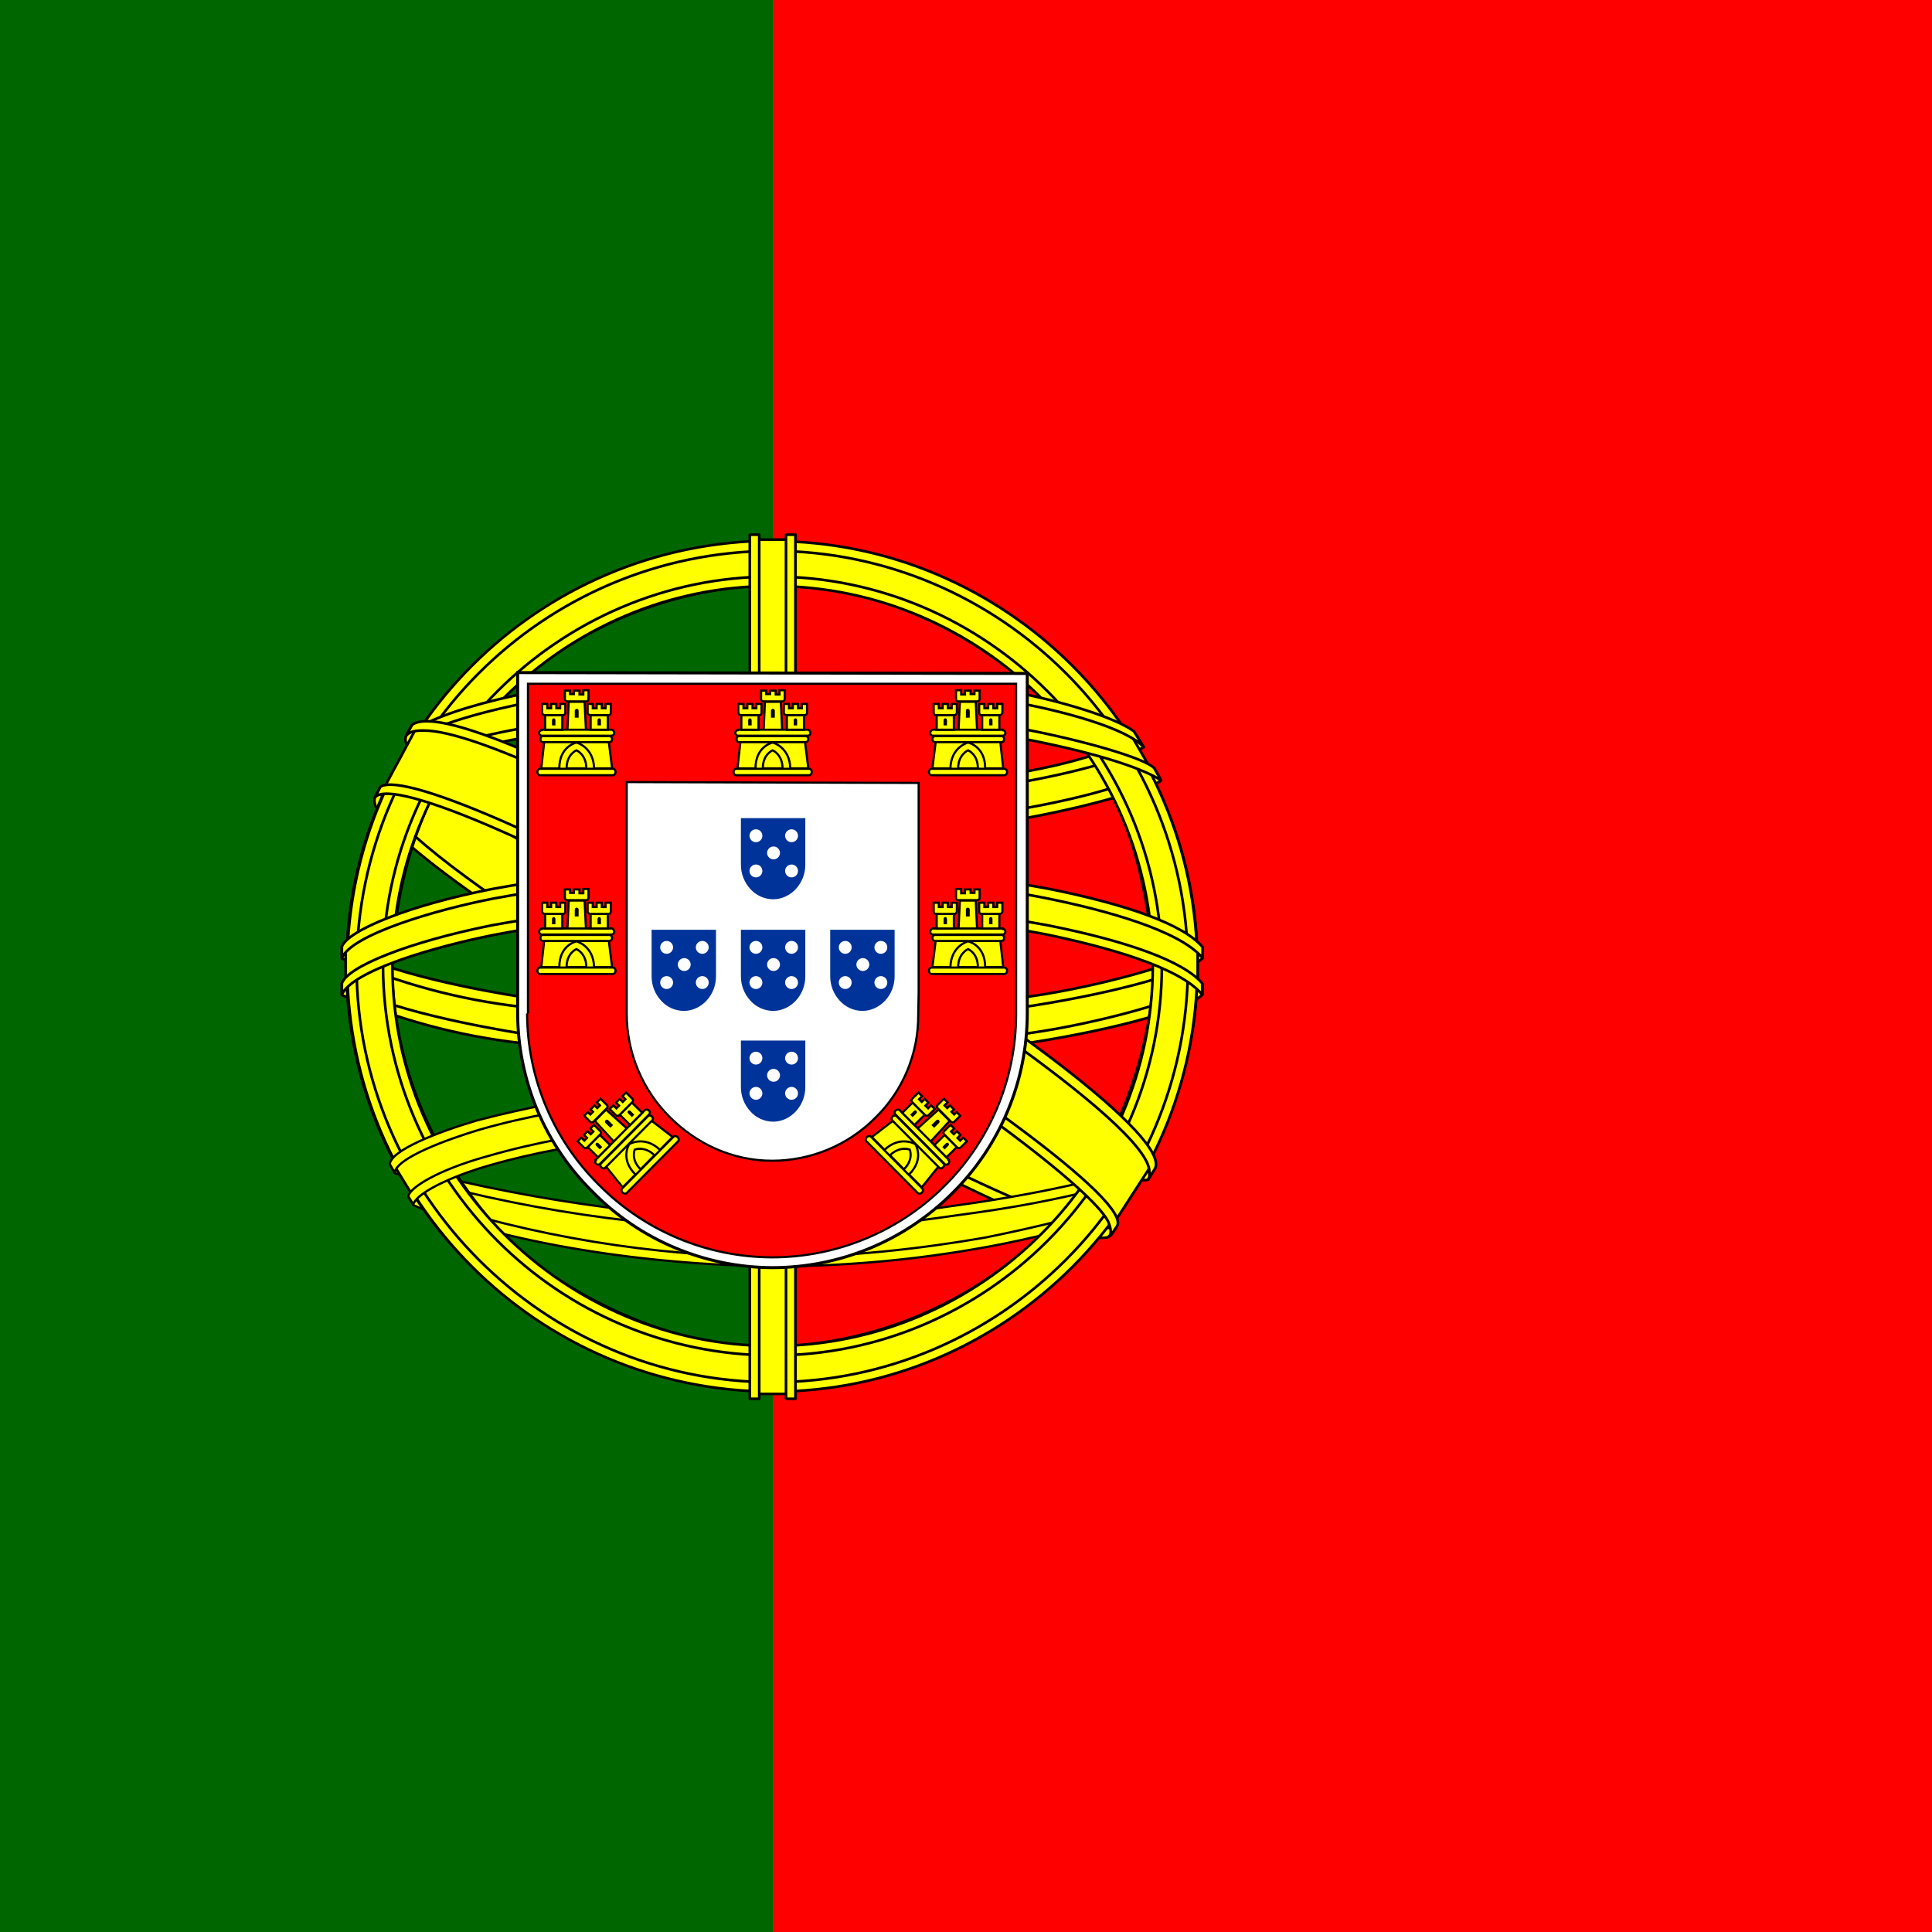
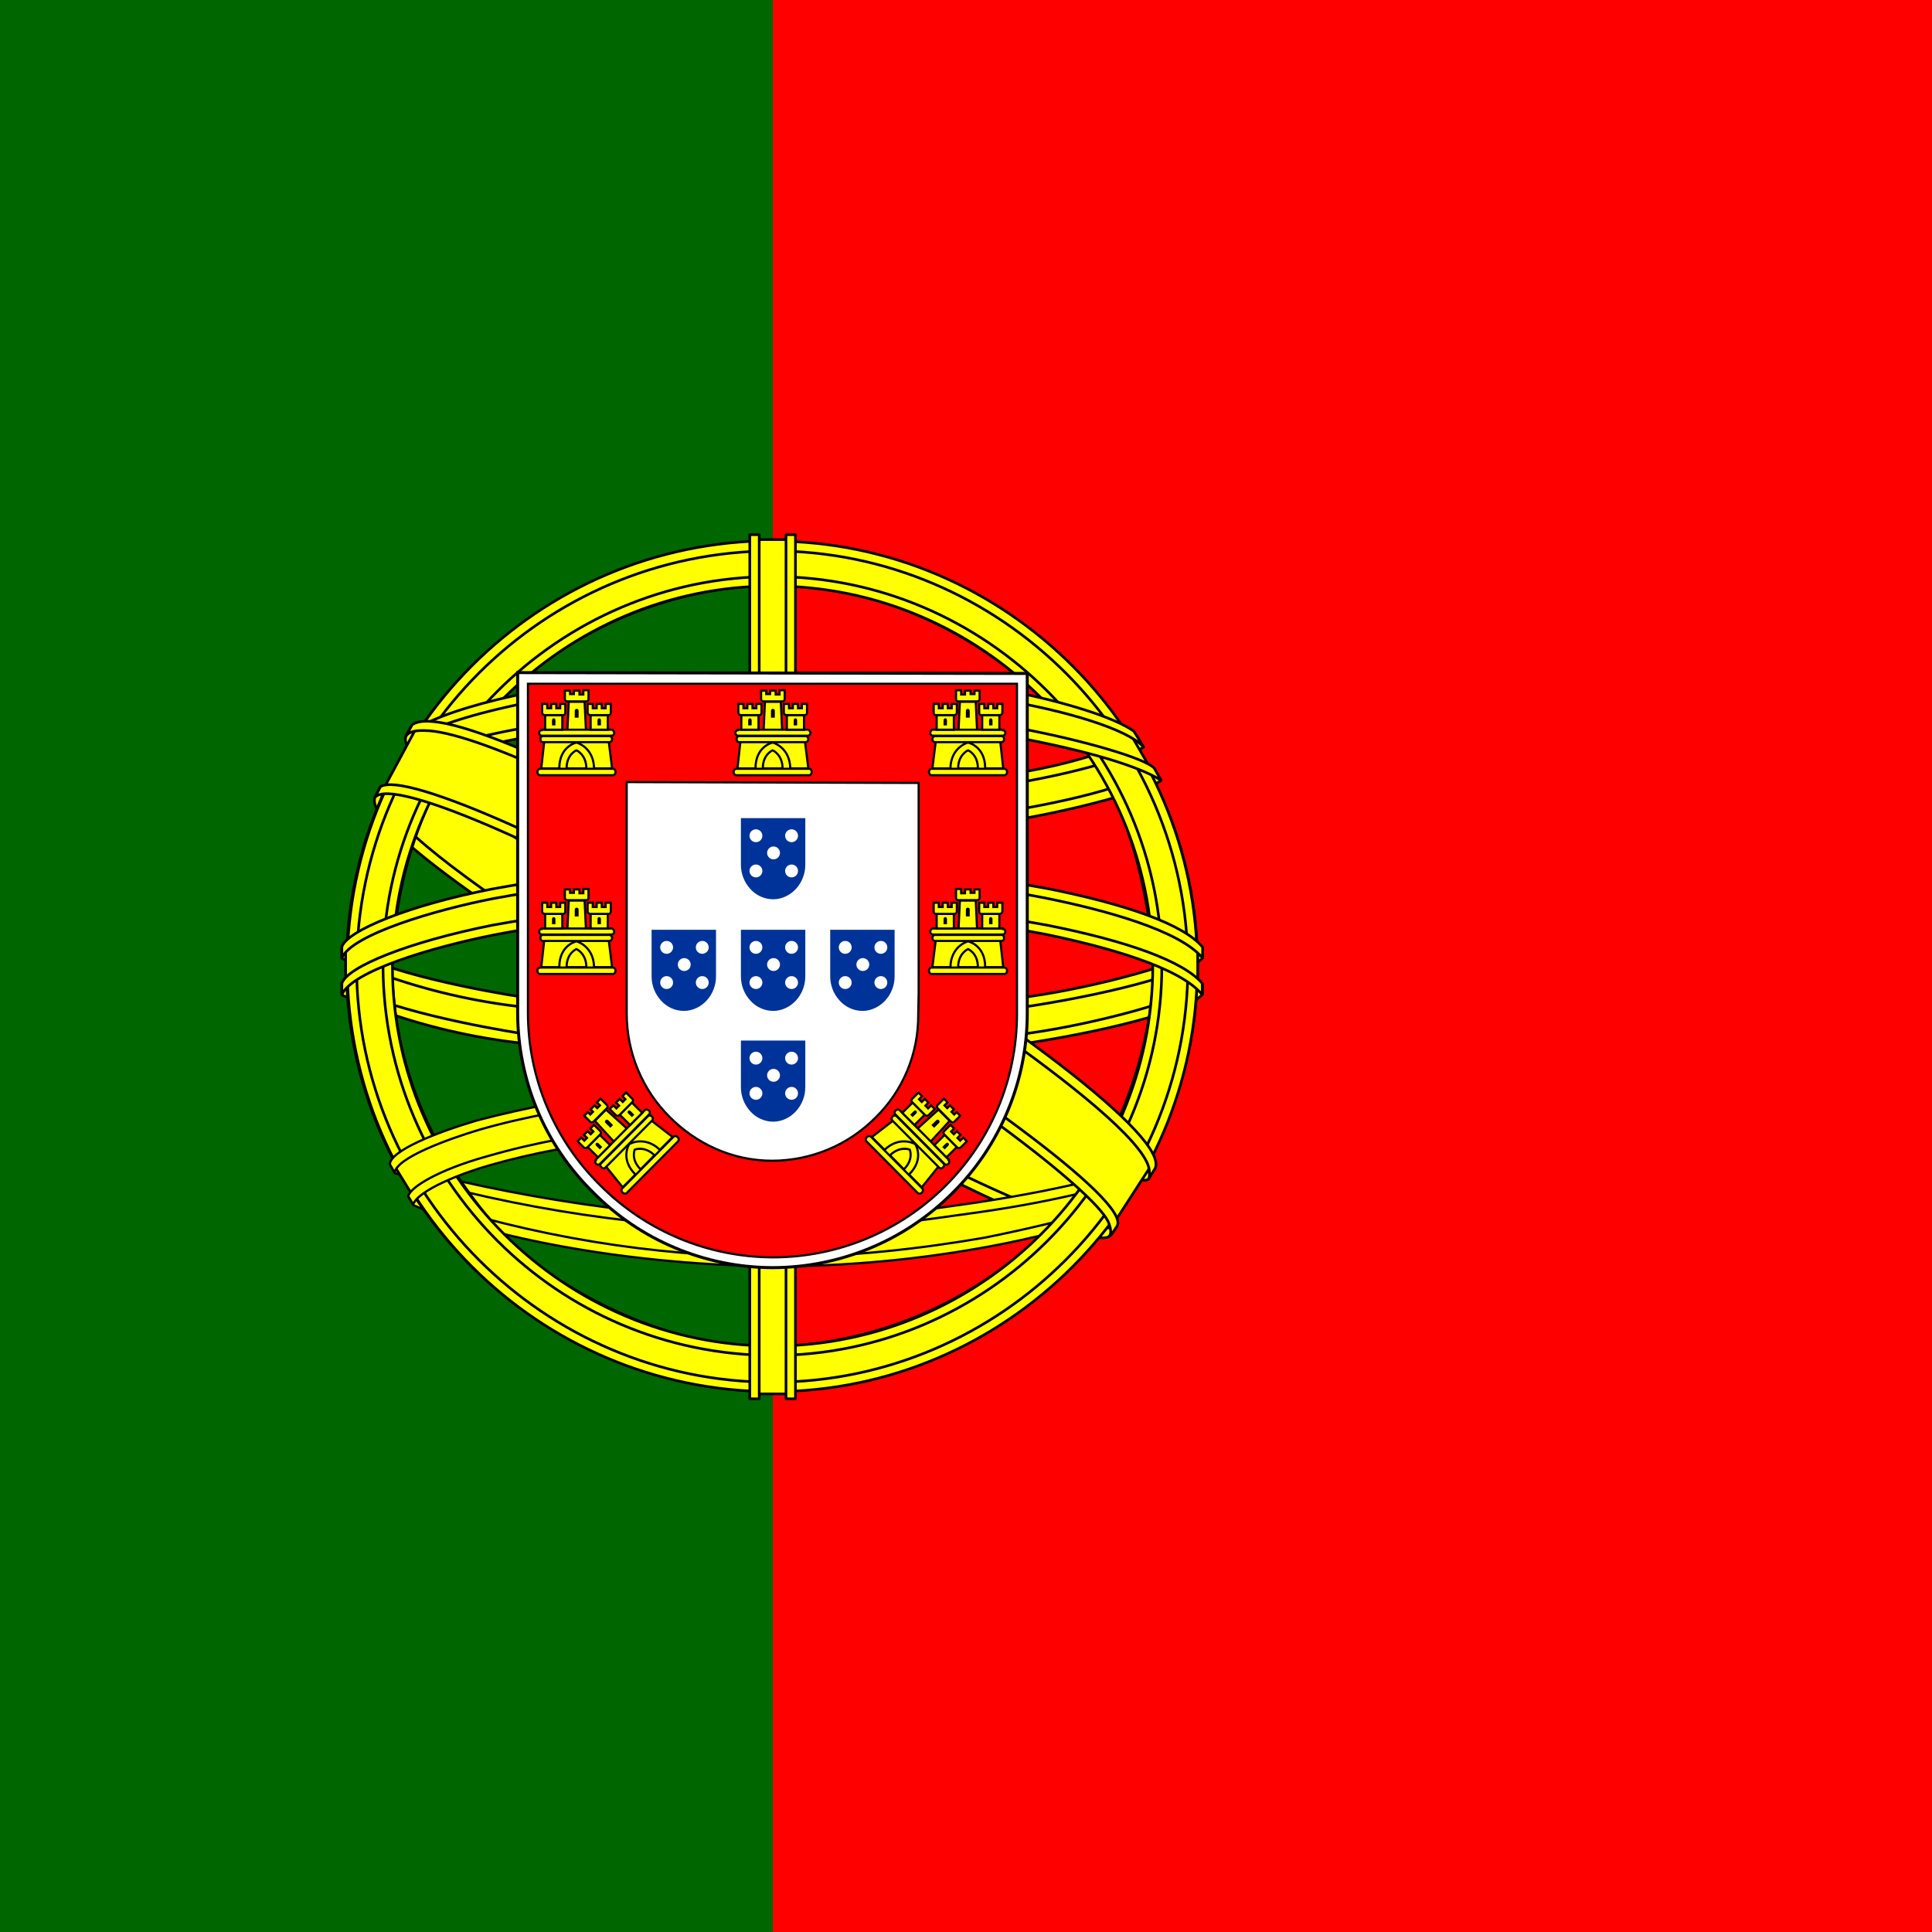
<svg xmlns="http://www.w3.org/2000/svg" xmlns:xlink="http://www.w3.org/1999/xlink" id="flag-icons-pt" viewBox="0 0 512 512">
  <path fill="red" d="M204.8 0H512v512H204.7z" />
  <path fill="#060" d="M0 0h204.8v512H-.1z" />
  <g fill="#ff0" fill-rule="evenodd" stroke="#000" stroke-linecap="round" stroke-linejoin="round" stroke-width=".6">
-     <path stroke-width=".7" d="M293.8 326.6c-34.4-1-192-99.4-193-115.1l8.6-14.5C125 219.7 286.2 315.4 302 312l-8.2 14.6" />
-     <path stroke-width=".7" d="M107.6 195c-3.1 8.3 41.1 35.6 94.3 68 53.2 32.3 99 52.3 102.5 49.5l1.5-2.9c-.6 1-2.2 1.3-4.6.6-14.4-4.2-51.9-21.4-98.3-49.5s-86.8-54.1-93-65.1a6.7 6.7 0 0 1-.7-3.3h-.2l-1.3 2.3-.2.4zm187 132c-.6 1.1-1.7 1.1-3.7 1-12.9-1.5-52-20.5-98-48.1-53.8-32.2-98.2-61.5-93.3-69.1l1.3-2.4.2.1c-4.3 13 87.6 65.5 93 68.9 53.1 33 98 52.2 102 47.2l-1.5 2.4z" />
+     <path stroke-width=".7" d="M293.8 326.6c-34.4-1-192-99.4-193-115.1l8.6-14.5C125 219.7 286.2 315.4 302 312z" />
+     <path stroke-width=".7" d="M107.6 195c-3.1 8.3 41.1 35.6 94.3 68 53.2 32.3 99 52.3 102.5 49.5l1.5-2.9c-.6 1-2.2 1.3-4.6.6-14.4-4.2-51.9-21.4-98.3-49.5s-86.8-54.1-93-65.1a6.7 6.7 0 0 1-.7-3.3h-.2l-1.3 2.3zm187 132c-.6 1.1-1.7 1.1-3.7 1-12.9-1.5-52-20.5-98-48.1-53.8-32.2-98.2-61.5-93.3-69.1l1.3-2.4.2.1c-4.3 13 87.6 65.5 93 68.9 53.1 33 98 52.2 102 47.2z" />
    <path stroke-width=".7" d="M205 221c34.3-.3 76.8-4.7 101.2-14.4L301 198c-14.5 8-57.1 13.3-96.3 14-46.4-.4-79.1-4.7-95.5-15.7l-5 9.1c30.2 12.7 61 15.5 100.8 15.6" />
-     <path stroke-width=".7" d="M307.7 206.8c-.9 1.3-16.8 6.8-40.3 10.8a416 416 0 0 1-62.6 4.6 444.3 444.3 0 0 1-60-3.8c-24.5-3.9-37.3-9.3-42-11.2l1.2-2.3a186 186 0 0 0 41.3 11 438.9 438.9 0 0 0 59.5 3.7 417.8 417.8 0 0 0 62.1-4.6c24-3.9 37.2-8.9 39-11.2l1.8 3zM303 198c-2.6 2-15.6 6.7-38.4 10.3a414 414 0 0 1-59.5 4.2 400 400 0 0 1-57.4-3.7c-23.3-3-35.6-8.5-40-10.1l1.3-2.3c3.4 1.8 15.4 6.6 39 10a423 423 0 0 0 57.1 3.5 408.6 408.6 0 0 0 59-4.2c23-3.2 35.4-9 37.3-10.5l1.6 2.8zM92 262.4c21.2 11.4 68.1 17.2 112.6 17.6 40.5 0 93.3-6.3 113-16.8l-.6-11.4c-6.1 9.7-62.6 19-112.8 18.6-50.2-.4-96.8-8.2-112.3-18.2v10.2" />
-     <path stroke-width=".7" d="M318.7 260.8v2.7c-3 3.6-21.6 9-44.9 12.7a463.2 463.2 0 0 1-69.7 4.8c-27.4 0-49.2-2-66.2-4.6a164.8 164.8 0 0 1-47.3-12.7v-3.2c10.4 6.9 38.3 11.9 47.7 13.4 16.8 2.6 38.5 4.5 65.8 4.5 28.7 0 51.7-2 69.3-4.7 16.8-2.4 40.6-8.7 45.3-12.9zm0-9.7v2.8c-3 3.5-21.6 8.9-44.9 12.6a463.2 463.2 0 0 1-69.7 4.8c-27.4 0-49.2-2-66.1-4.5A165 165 0 0 1 90.6 254v-3.2c10.4 6.9 38.3 12 47.7 13.4 16.9 2.6 38.6 4.6 65.8 4.6 28.7 0 51.7-2 69.3-4.8 16.8-2.4 40.6-8.7 45.3-12.9zm-114.2 73.5c-48.6-.3-90.3-13.2-99.1-15.4l6.4 10c15.5 6.6 56.2 16.4 93.2 15.3s69.3-4 92-15l6.6-10.5c-15.5 7.3-68.3 15.6-99 15.6" />
-     <path d="M299.5 317.1a152.6 152.6 0 0 1-3 4.4 258.9 258.9 0 0 1-34.7 8.9 315 315 0 0 1-57.2 5.2c-43.1-.6-78.4-9-95-16.2l-1.4-2.3.3-.4 2.2.9a305.5 305.5 0 0 0 94.1 15.5c20 .1 40-2.3 56.1-5.1 24.8-5 34.8-8.7 37.9-10.4l.7-.5zm5.7-9.4h.1a302 302 0 0 1-2.2 3.8c-5.7 2-21.3 6.6-44 9.8-15 2-24.3 4-54 4.6a371 371 0 0 1-100.5-15l-1.2-2.5a424.4 424.4 0 0 0 101.7 15c27.2-.6 38.8-2.6 53.6-4.7 26.5-4 39.8-8.4 43.8-9.7a3 3 0 0 0-.1-.2l2.8-1.1z" />
+     <path stroke-width=".7" d="M307.7 206.8c-.9 1.3-16.8 6.8-40.3 10.8a416 416 0 0 1-62.6 4.6 444.3 444.3 0 0 1-60-3.8c-24.5-3.9-37.3-9.3-42-11.2l1.2-2.3a186 186 0 0 0 41.3 11 438.9 438.9 0 0 0 59.5 3.7 417.8 417.8 0 0 0 62.1-4.6c24-3.9 37.2-8.9 39-11.2zM303 198c-2.6 2-15.6 6.7-38.4 10.3a414 414 0 0 1-59.5 4.2 400 400 0 0 1-57.4-3.7c-23.3-3-35.6-8.5-40-10.1l1.3-2.3c3.4 1.8 15.4 6.6 39 10a423 423 0 0 0 57.1 3.5 408.6 408.6 0 0 0 59-4.2c23-3.2 35.4-9 37.3-10.5zM92 262.4c21.2 11.4 68.1 17.2 112.6 17.6 40.5 0 93.3-6.3 113-16.8l-.6-11.4c-6.1 9.7-62.6 19-112.8 18.6-50.2-.4-96.8-8.2-112.3-18.2v10.2" />
+     <path stroke-width=".7" d="M318.7 260.8v2.7c-3 3.6-21.6 9-44.9 12.7a463.2 463.2 0 0 1-69.7 4.8c-27.4 0-49.2-2-66.2-4.6a164.8 164.8 0 0 1-47.3-12.7v-3.2c10.4 6.9 38.3 11.9 47.7 13.4 16.8 2.6 38.5 4.5 65.8 4.5 28.7 0 51.7-2 69.3-4.7 16.8-2.4 40.6-8.7 45.3-12.9m0-9.7v2.8c-3 3.5-21.6 8.9-44.9 12.6a463.2 463.2 0 0 1-69.7 4.8c-27.4 0-49.2-2-66.1-4.5A165 165 0 0 1 90.6 254v-3.2c10.4 6.9 38.3 12 47.7 13.4 16.9 2.6 38.6 4.6 65.8 4.6 28.7 0 51.7-2 69.3-4.8 16.8-2.4 40.6-8.7 45.3-12.9m-114.2 73.5c-48.6-.3-90.3-13.2-99.1-15.4l6.4 10c15.5 6.6 56.2 16.4 93.2 15.3s69.3-4 92-15l6.6-10.5c-15.5 7.3-68.3 15.6-99 15.6" />
+     <path d="M299.5 317.1a152.6 152.6 0 0 1-3 4.4 258.9 258.9 0 0 1-34.7 8.9 315 315 0 0 1-57.2 5.2c-43.1-.6-78.4-9-95-16.2l-1.4-2.3.3-.4 2.2.9a305.5 305.5 0 0 0 94.1 15.5c20 .1 40-2.3 56.1-5.1 24.8-5 34.8-8.7 37.9-10.4zm5.7-9.4h.1a302 302 0 0 1-2.2 3.8c-5.7 2-21.3 6.6-44 9.8-15 2-24.3 4-54 4.6a371 371 0 0 1-100.5-15l-1.2-2.5a424.4 424.4 0 0 0 101.7 15c27.2-.6 38.8-2.6 53.6-4.7 26.5-4 39.8-8.4 43.8-9.7a3 3 0 0 0-.1-.2z" />
    <path stroke-width=".7" d="M305.8 253.4c.2 32-16.2 60.8-29.4 73.5a106 106 0 0 1-72.3 30c-32.3.6-62.7-20.5-70.9-29.7-16-18.1-29-41-29.4-72 2-35 15.7-59.3 35.6-76a106.3 106.3 0 0 1 68.4-24.2c25.4.7 55.2 13.2 75.7 38 13.4 16.2 19.3 33.8 22.3 60.5zM204.4 143.8c62 0 113 50.5 113 112.3a113 113 0 0 1-113 112.3c-62 0-112.6-50.4-112.6-112.3s50.6-112.3 112.6-112.3" />
-     <path stroke-width=".7" d="M204.7 143.4c62 0 112.6 50.7 112.6 112.7s-50.6 112.7-112.6 112.7A113 113 0 0 1 92 256a113 113 0 0 1 112.7-112.7zM94.5 256.1c0 60.6 49.8 110.2 110.2 110.2 60.4 0 110.1-49.6 110.1-110.2S265.1 146 204.7 146A110.6 110.6 0 0 0 94.5 256.1z" />
-     <path stroke-width=".7" d="M204.8 152.8c56.5 0 103.1 46.5 103.1 103.2 0 56.8-46.6 103.2-103.1 103.2A103.6 103.6 0 0 1 101.5 256c0-56.7 46.6-103.2 103.2-103.2zM104 256c0 55.4 45.5 100.7 100.8 100.7 55.2 0 100.7-45.3 100.7-100.7 0-55.4-45.5-100.7-100.8-100.7S104 200.6 104 256z" />
+     <path stroke-width=".7" d="M204.7 143.4c62 0 112.6 50.7 112.6 112.7s-50.6 112.7-112.6 112.7A113 113 0 0 1 92 256a113 113 0 0 1 112.7-112.7zM94.5 256.1c0 60.6 49.8 110.2 110.2 110.2 60.4 0 110.1-49.6 110.1-110.2S265.1 146 204.7 146A110.6 110.6 0 0 0 94.5 256.1" />
+     <path stroke-width=".7" d="M204.8 152.8c56.5 0 103.1 46.5 103.1 103.2 0 56.8-46.6 103.2-103.1 103.2A103.6 103.6 0 0 1 101.5 256c0-56.7 46.6-103.2 103.2-103.2zM104 256c0 55.4 45.5 100.7 100.8 100.7 55.2 0 100.7-45.3 100.7-100.7 0-55.4-45.5-100.7-100.8-100.7S104 200.6 104 256" />
    <path stroke-width=".7" d="M209.3 143h-9.7v226.4h9.7z" />
-     <path stroke-width=".7" d="M208.3 141.7h2.5v229h-2.5v-229zm-9.6 0h2.5v229h-2.5v-229z" />
+     <path stroke-width=".7" d="M208.3 141.7h2.5v229h-2.5zm-9.6 0h2.5v229h-2.5z" />
    <path stroke-width=".7" d="M317.4 260.5V252l-6.8-6.3-38.7-10.3-55.8-5.7-67 3.4-47.9 11.4-9.6 7.2v8.3l24.4-11 58-9h55.8l41 4.5 28.4 6.9z" />
-     <path stroke-width=".7" d="M204.7 238.7a394 394 0 0 1 72.9 6.5c21.1 4.2 36 9.5 41 15.4v3c-6-7.4-26-12.8-41.5-16-20.3-3.9-46-6.4-72.4-6.4-28 0-54 2.7-74 6.6-16 3.2-37.4 9.5-40.1 15.8v-3c1.5-4.4 17.4-10.9 39.8-15.4a405 405 0 0 1 74.3-6.5zm0-9.7a396 396 0 0 1 73 6.5c21 4.2 36 9.5 41 15.5v2.9c-6.1-7.4-26.2-12.8-41.6-15.9-20.3-4-46-6.5-72.4-6.5a402 402 0 0 0-73.8 6.6c-15.5 3-37.8 9.6-40.3 15.8v-3c1.5-4.3 17.8-11 39.8-15.3a405 405 0 0 1 74.3-6.6zm-.5-49.3c41.9-.2 78.5 5.9 95.2 14.5l6.1 10.5c-14.5-7.8-54-16-101.3-14.7-38.5.2-79.6 4.2-100.3 15.2l7.3-12.2c17-8.8 57-13.2 93-13.3" />
-     <path stroke-width=".7" d="M204.7 188.4c24 0 47 1.3 65.4 4.6 17.1 3.2 33.5 8 35.8 10.6l1.8 3.2c-5.7-3.7-19.8-7.9-38-11.3a367.2 367.2 0 0 0-65-4.5c-27 0-48 1.3-66 4.5-19 3.5-32.2 8.6-35.5 11l1.8-3.3c6.3-3.3 16.4-7.2 33.3-10.2 18.6-3.4 39.7-4.4 66.4-4.6zm0-9.6a371 371 0 0 1 63.1 4.4c13.9 2.7 27.6 6.9 32.7 10.6l2.6 4.2c-4.5-5-21.4-9.7-36.4-12.3-17.4-3-39.1-4.2-62-4.4-24 0-46.2 1.5-63.4 4.6-16.4 3.2-27 6.9-31.5 9.8l2.3-3.6c6.2-3.2 16.2-6.2 28.8-8.7 17.3-3.1 39.7-4.6 63.8-4.6zm56 124.1a293.3 293.3 0 0 0-56-4.2c-69.9.8-92.4 14.3-95.2 18.4l-5.2-8.5C122 295.7 160 288.5 205 289.2c23.3.4 43.4 2 60.4 5.2l-4.8 8.5" />
-     <path d="M204.3 297.5c19.4.3 38.5 1 57 4.5l-1.4 2.4a297.6 297.6 0 0 0-55.5-4.3c-25.8-.2-52 2.2-74.6 8.7-7.2 2-19 6.6-20.3 10.4l-1.3-2.2c.4-2.2 7.6-6.9 21-10.6 26-7.5 50.3-8.7 75-9zm.9-9.8a351 351 0 0 1 61.1 5.3l-1.4 2.5a319 319 0 0 0-59.6-5.2c-25.9 0-53.3 1.9-78.3 9.1-8 2.4-22 7.4-22.4 11.4l-1.3-2.3c.3-3.6 12.3-8.4 23.2-11.6a285 285 0 0 1 78.7-9.2z" />
+     <path stroke-width=".7" d="M204.7 238.7a394 394 0 0 1 72.9 6.5c21.1 4.2 36 9.5 41 15.4v3c-6-7.4-26-12.8-41.5-16-20.3-3.9-46-6.4-72.4-6.4-28 0-54 2.7-74 6.6-16 3.2-37.4 9.5-40.1 15.8v-3c1.5-4.4 17.4-10.9 39.8-15.4a405 405 0 0 1 74.3-6.5m0-9.7a396 396 0 0 1 73 6.5c21 4.2 36 9.5 41 15.5v2.9c-6.1-7.4-26.2-12.8-41.6-15.9-20.3-4-46-6.5-72.4-6.5a402 402 0 0 0-73.8 6.6c-15.5 3-37.8 9.6-40.3 15.8v-3c1.5-4.3 17.8-11 39.8-15.3a405 405 0 0 1 74.3-6.6m-.5-49.3c41.9-.2 78.5 5.9 95.2 14.5l6.1 10.5c-14.5-7.8-54-16-101.3-14.7-38.5.2-79.6 4.2-100.3 15.2l7.3-12.2c17-8.8 57-13.2 93-13.3" />
+     <path stroke-width=".7" d="M204.7 188.4c24 0 47 1.3 65.4 4.6 17.1 3.2 33.5 8 35.8 10.6l1.8 3.2c-5.7-3.7-19.8-7.9-38-11.3a367.2 367.2 0 0 0-65-4.5c-27 0-48 1.3-66 4.5-19 3.5-32.2 8.6-35.5 11l1.8-3.3c6.3-3.3 16.4-7.2 33.3-10.2 18.6-3.4 39.7-4.4 66.4-4.6m0-9.6a371 371 0 0 1 63.1 4.4c13.9 2.7 27.6 6.9 32.7 10.6l2.6 4.2c-4.5-5-21.4-9.7-36.4-12.3-17.4-3-39.1-4.2-62-4.4-24 0-46.2 1.5-63.4 4.6-16.4 3.2-27 6.9-31.5 9.8l2.3-3.6c6.2-3.2 16.2-6.2 28.8-8.7 17.3-3.1 39.7-4.6 63.8-4.6m56 124.1a293.3 293.3 0 0 0-56-4.2c-69.9.8-92.4 14.3-95.2 18.4l-5.2-8.5C122 295.7 160 288.5 205 289.2c23.3.4 43.4 2 60.4 5.2l-4.8 8.5" />
+     <path d="M204.3 297.5c19.4.3 38.5 1 57 4.5l-1.4 2.4a297.6 297.6 0 0 0-55.5-4.3c-25.8-.2-52 2.2-74.6 8.7-7.2 2-19 6.6-20.3 10.4l-1.3-2.2c.4-2.2 7.6-6.9 21-10.6 26-7.5 50.3-8.7 75-9zm.9-9.8a351 351 0 0 1 61.1 5.3l-1.4 2.5a319 319 0 0 0-59.6-5.2c-25.9 0-53.3 1.9-78.3 9.1-8 2.4-22 7.4-22.4 11.4l-1.3-2.3c.3-3.6 12.3-8.4 23.2-11.6a285 285 0 0 1 78.7-9.2" />
    <path stroke-width=".7" d="m304.4 309.9-8.4 13-24.1-21.4-62.6-42-70.5-38.8-36.7-12.5 7.8-14.5 2.7-1.4 22.8 5.7 75 38.7 43.3 27.3 36.3 26 14.8 17.1z" />
-     <path stroke-width=".7" d="M100.8 208.5c6.5-4.3 53.7 16.7 103 46.5 49.3 29.9 96.4 63.6 92.2 70l-1.4 2.1-.7.5c.2 0 .9-1 0-3.3-2.2-6.9-35.5-33.5-91-67-54-32.2-99-51.6-103.5-46l1.4-2.8zm205.3 101.2c4-8-39.7-41-94-73.1-55.5-31.5-95.6-50-102.9-44.5l-1.6 3c0 .1 0-.2.4-.5 1.3-1.1 3.5-1 4.5-1 12.6.1 48.6 16.6 99 45.6 22.1 12.8 93.4 58.6 93.1 71.4 0 1.1.1 1.3-.3 1.9l1.8-2.8z" />
+     <path stroke-width=".7" d="M100.8 208.5c6.5-4.3 53.7 16.7 103 46.5 49.3 29.9 96.4 63.6 92.2 70l-1.4 2.1-.7.5c.2 0 .9-1 0-3.3-2.2-6.9-35.5-33.5-91-67-54-32.2-99-51.6-103.5-46zm205.3 101.2c4-8-39.7-41-94-73.1-55.5-31.5-95.6-50-102.9-44.5l-1.6 3c0 .1 0-.2.4-.5 1.3-1.1 3.5-1 4.5-1 12.6.1 48.6 16.6 99 45.6 22.1 12.8 93.4 58.6 93.1 71.4 0 1.1.1 1.3-.3 1.9z" />
  </g>
-   <g transform="translate(-68.3 28.4) scale(1.13778)">
-     <path fill="#fff" stroke="#000" stroke-width=".7" d="M180.6 211a58.7 58.7 0 0 0 17.5 41.7 59 59 0 0 0 41.8 17.6 59.4 59.4 0 0 0 42-17.4 59 59 0 0 0 17.4-41.8v-79.2l-118.7-.2V211z" />
-     <path fill="red" stroke="#000" stroke-width=".5" d="M182.8 211.1a56.4 56.4 0 0 0 16.8 40 57 57 0 0 0 40.2 16.8 56.9 56.9 0 0 0 40.2-16.6 56.4 56.4 0 0 0 16.7-40v-77H183v76.8m91-53.7v48.9l-.1 5.1a33.2 33.2 0 0 1-10 24 34 34 0 0 1-24 10c-9.4 0-17.7-4-23.9-10.2a34 34 0 0 1-10-24v-54l68 .2z" />
-     <g id="e">
-       <g id="d" fill="#ff0" stroke="#000" stroke-width=".5">
-         <path stroke="none" d="M190.2 154.4c.1-5.5 4-6.8 4-6.8.1 0 4.3 1.4 4.3 6.9h-8.3" />
-         <path d="m186.8 147.7-.7 6.3h4.2c0-5.2 4-6 4-6 .1 0 4 1.1 4.1 6h4.2l-.8-6.4h-15zm-1 6.4h17c.3 0 .6.3.6.7 0 .5-.3.8-.6.8h-17c-.3 0-.6-.3-.6-.8 0-.4.3-.7.7-.7z" />
-         <path d="M192 154c0-3.3 2.3-4.2 2.3-4.2s2.3 1 2.3 4.2H192m-5.8-9h16.3c.3 0 .6.4.6.8 0 .3-.3.6-.6.6h-16.3c-.3 0-.6-.3-.6-.7 0-.3.3-.6.6-.6zm.4 1.5H202c.3 0 .6.3.6.7 0 .4-.3.7-.6.7h-15.5c-.4 0-.6-.3-.6-.7 0-.4.2-.7.6-.7zm5-10.6h1.2v.8h.9v-.8h1.3v.9h.9v-1h1.2v2c0 .4-.2.6-.5.6h-4.4c-.3 0-.6-.2-.6-.5v-2zm4.6 2.7.3 6.4h-4.3l.3-6.5h3.7" />
-         <path id="a" d="M191 141.6v3.4h-4v-3.4h4z" />
-         <use xlink:href="#a" width="100%" height="100%" x="10.6" />
-         <path id="b" d="M186.3 139h1.2v1h.9v-1h1.2v1h.9v-1h1.2v2c0 .4-.2.6-.5.6h-4.3a.6.6 0 0 1-.6-.6v-2z" />
-         <use xlink:href="#b" width="100%" height="100%" x="10.6" />
-         <path fill="#000" stroke="none" d="M193.9 140.6c0-.6.9-.6.9 0v1.6h-.9v-1.6" />
-         <path id="c" fill="#000" stroke="none" d="M188.6 142.8c0-.6.8-.6.8 0v1.2h-.8v-1.2" />
-         <use xlink:href="#c" width="100%" height="100%" x="10.6" />
+   <g transform="translate(-68.3 28.4)scale(1.13778)">
+     <path fill="#fff" stroke="#000" stroke-width=".7" d="M180.6 211a58.7 58.7 0 0 0 17.5 41.7 59 59 0 0 0 41.8 17.6 59.4 59.4 0 0 0 42-17.4 59 59 0 0 0 17.4-41.8v-79.2l-118.7-.2z" />
+     <path fill="red" stroke="#000" stroke-width=".5" d="M183 211.1a56.4 56.4 0 0 0 16.8 40 57 57 0 0 0 40.2 16.8 56.9 56.9 0 0 0 40.2-16.6 56.4 56.4 0 0 0 16.7-40v-77H183v76.8m91-53.7v48.9l-.1 5.1a33.2 33.2 0 0 1-10 24 34 34 0 0 1-24 10c-9.4 0-17.7-4-23.9-10.2a34 34 0 0 1-10-24v-54z" />
+     <g id="pt-e">
+       <g id="pt-d" fill="#ff0" stroke="#000" stroke-width=".5">
+         <path stroke="none" d="M190.2 154.4c.1-5.5 4-6.8 4-6.8.1 0 4.3 1.4 4.3 6.9z" />
+         <path d="m186.8 147.7-.7 6.3h4.2c0-5.2 4-6 4-6 .1 0 4 1.1 4.1 6h4.2l-.8-6.4zm-1 6.4h17c.3 0 .6.3.6.7 0 .5-.3.8-.6.8h-17c-.3 0-.6-.3-.6-.8 0-.4.3-.7.7-.7z" />
+         <path d="M192 154c0-3.3 2.3-4.2 2.3-4.2s2.3 1 2.3 4.2H192m-5.8-9h16.3c.3 0 .6.4.6.8 0 .3-.3.6-.6.6h-16.3c-.3 0-.6-.3-.6-.7 0-.3.3-.6.6-.6zm.4 1.5H202c.3 0 .6.3.6.7 0 .4-.3.7-.6.7h-15.5c-.4 0-.6-.3-.6-.7 0-.4.2-.7.6-.7zm5-10.6h1.2v.8h.9v-.8h1.3v.9h.9v-1h1.2v2c0 .4-.2.6-.5.6h-4.4c-.3 0-.6-.2-.6-.5zm4.6 2.7.3 6.4h-4.3l.3-6.5h3.7" />
+         <path id="pt-a" d="M191 141.6v3.4h-4v-3.4z" />
+         <use xlink:href="#pt-a" width="100%" height="100%" x="10.6" />
+         <path id="pt-b" d="M186.3 139h1.2v1h.9v-1h1.2v1h.9v-1h1.2v2c0 .4-.2.6-.5.6h-4.3a.6.6 0 0 1-.6-.6z" />
+         <use xlink:href="#pt-b" width="100%" height="100%" x="10.6" />
+         <path fill="#000001" stroke="none" d="M193.9 140.6c0-.6.9-.6.9 0v1.6h-.9z" />
+         <path id="pt-c" fill="#000001" stroke="none" d="M188.6 142.8c0-.6.8-.6.8 0v1.2h-.8z" />
+         <use xlink:href="#pt-c" width="100%" height="100%" x="10.6" />
      </g>
-       <use xlink:href="#d" width="100%" height="100%" y="46.3" />
-       <use xlink:href="#d" width="100%" height="100%" transform="rotate(-45.2 312.8 180)" />
+       <use xlink:href="#pt-d" width="100%" height="100%" y="46.3" />
+       <use xlink:href="#pt-d" width="100%" height="100%" transform="rotate(-45.2 312.8 180)" />
    </g>
-     <use xlink:href="#d" width="100%" height="100%" x="45.7" />
-     <use xlink:href="#e" width="100%" height="100%" transform="matrix(-1 0 0 1 479.8 0)" />
-     <g id="f" fill="#fff">
-       <path fill="#039" d="M232.6 202.4a8.3 8.3 0 0 0 2.2 5.7 7.2 7.2 0 0 0 5.3 2.4c2.1 0 4-1 5.3-2.4a8.3 8.3 0 0 0 2.2-5.7v-10.8h-15v10.8" />
+     <use xlink:href="#pt-d" width="100%" height="100%" x="45.7" />
+     <use xlink:href="#pt-e" width="100%" height="100%" transform="matrix(-1 0 0 1 479.8 0)" />
+     <g id="pt-f" fill="#fff">
+       <path fill="#039" d="M232.6 202.4a8.3 8.3 0 0 0 2.2 5.7 7.2 7.2 0 0 0 5.3 2.4c2.1 0 4-1 5.3-2.4a8.3 8.3 0 0 0 2.2-5.7v-10.8h-15z" />
      <circle cx="236.1" cy="195.7" r="1.5" />
      <circle cx="244.4" cy="195.7" r="1.5" />
      <circle cx="240.2" cy="199.7" r="1.5" />
      <circle cx="236.1" cy="203.9" r="1.5" />
      <circle cx="244.4" cy="203.9" r="1.5" />
    </g>
-     <use xlink:href="#f" width="100%" height="100%" y="-26" />
-     <use xlink:href="#f" width="100%" height="100%" x="-20.8" />
-     <use xlink:href="#f" width="100%" height="100%" x="20.8" />
-     <use xlink:href="#f" width="100%" height="100%" y="25.8" />
+     <use xlink:href="#pt-f" width="100%" height="100%" y="-26" />
+     <use xlink:href="#pt-f" width="100%" height="100%" x="-20.8" />
+     <use xlink:href="#pt-f" width="100%" height="100%" x="20.8" />
+     <use xlink:href="#pt-f" width="100%" height="100%" y="25.8" />
  </g>
</svg>
